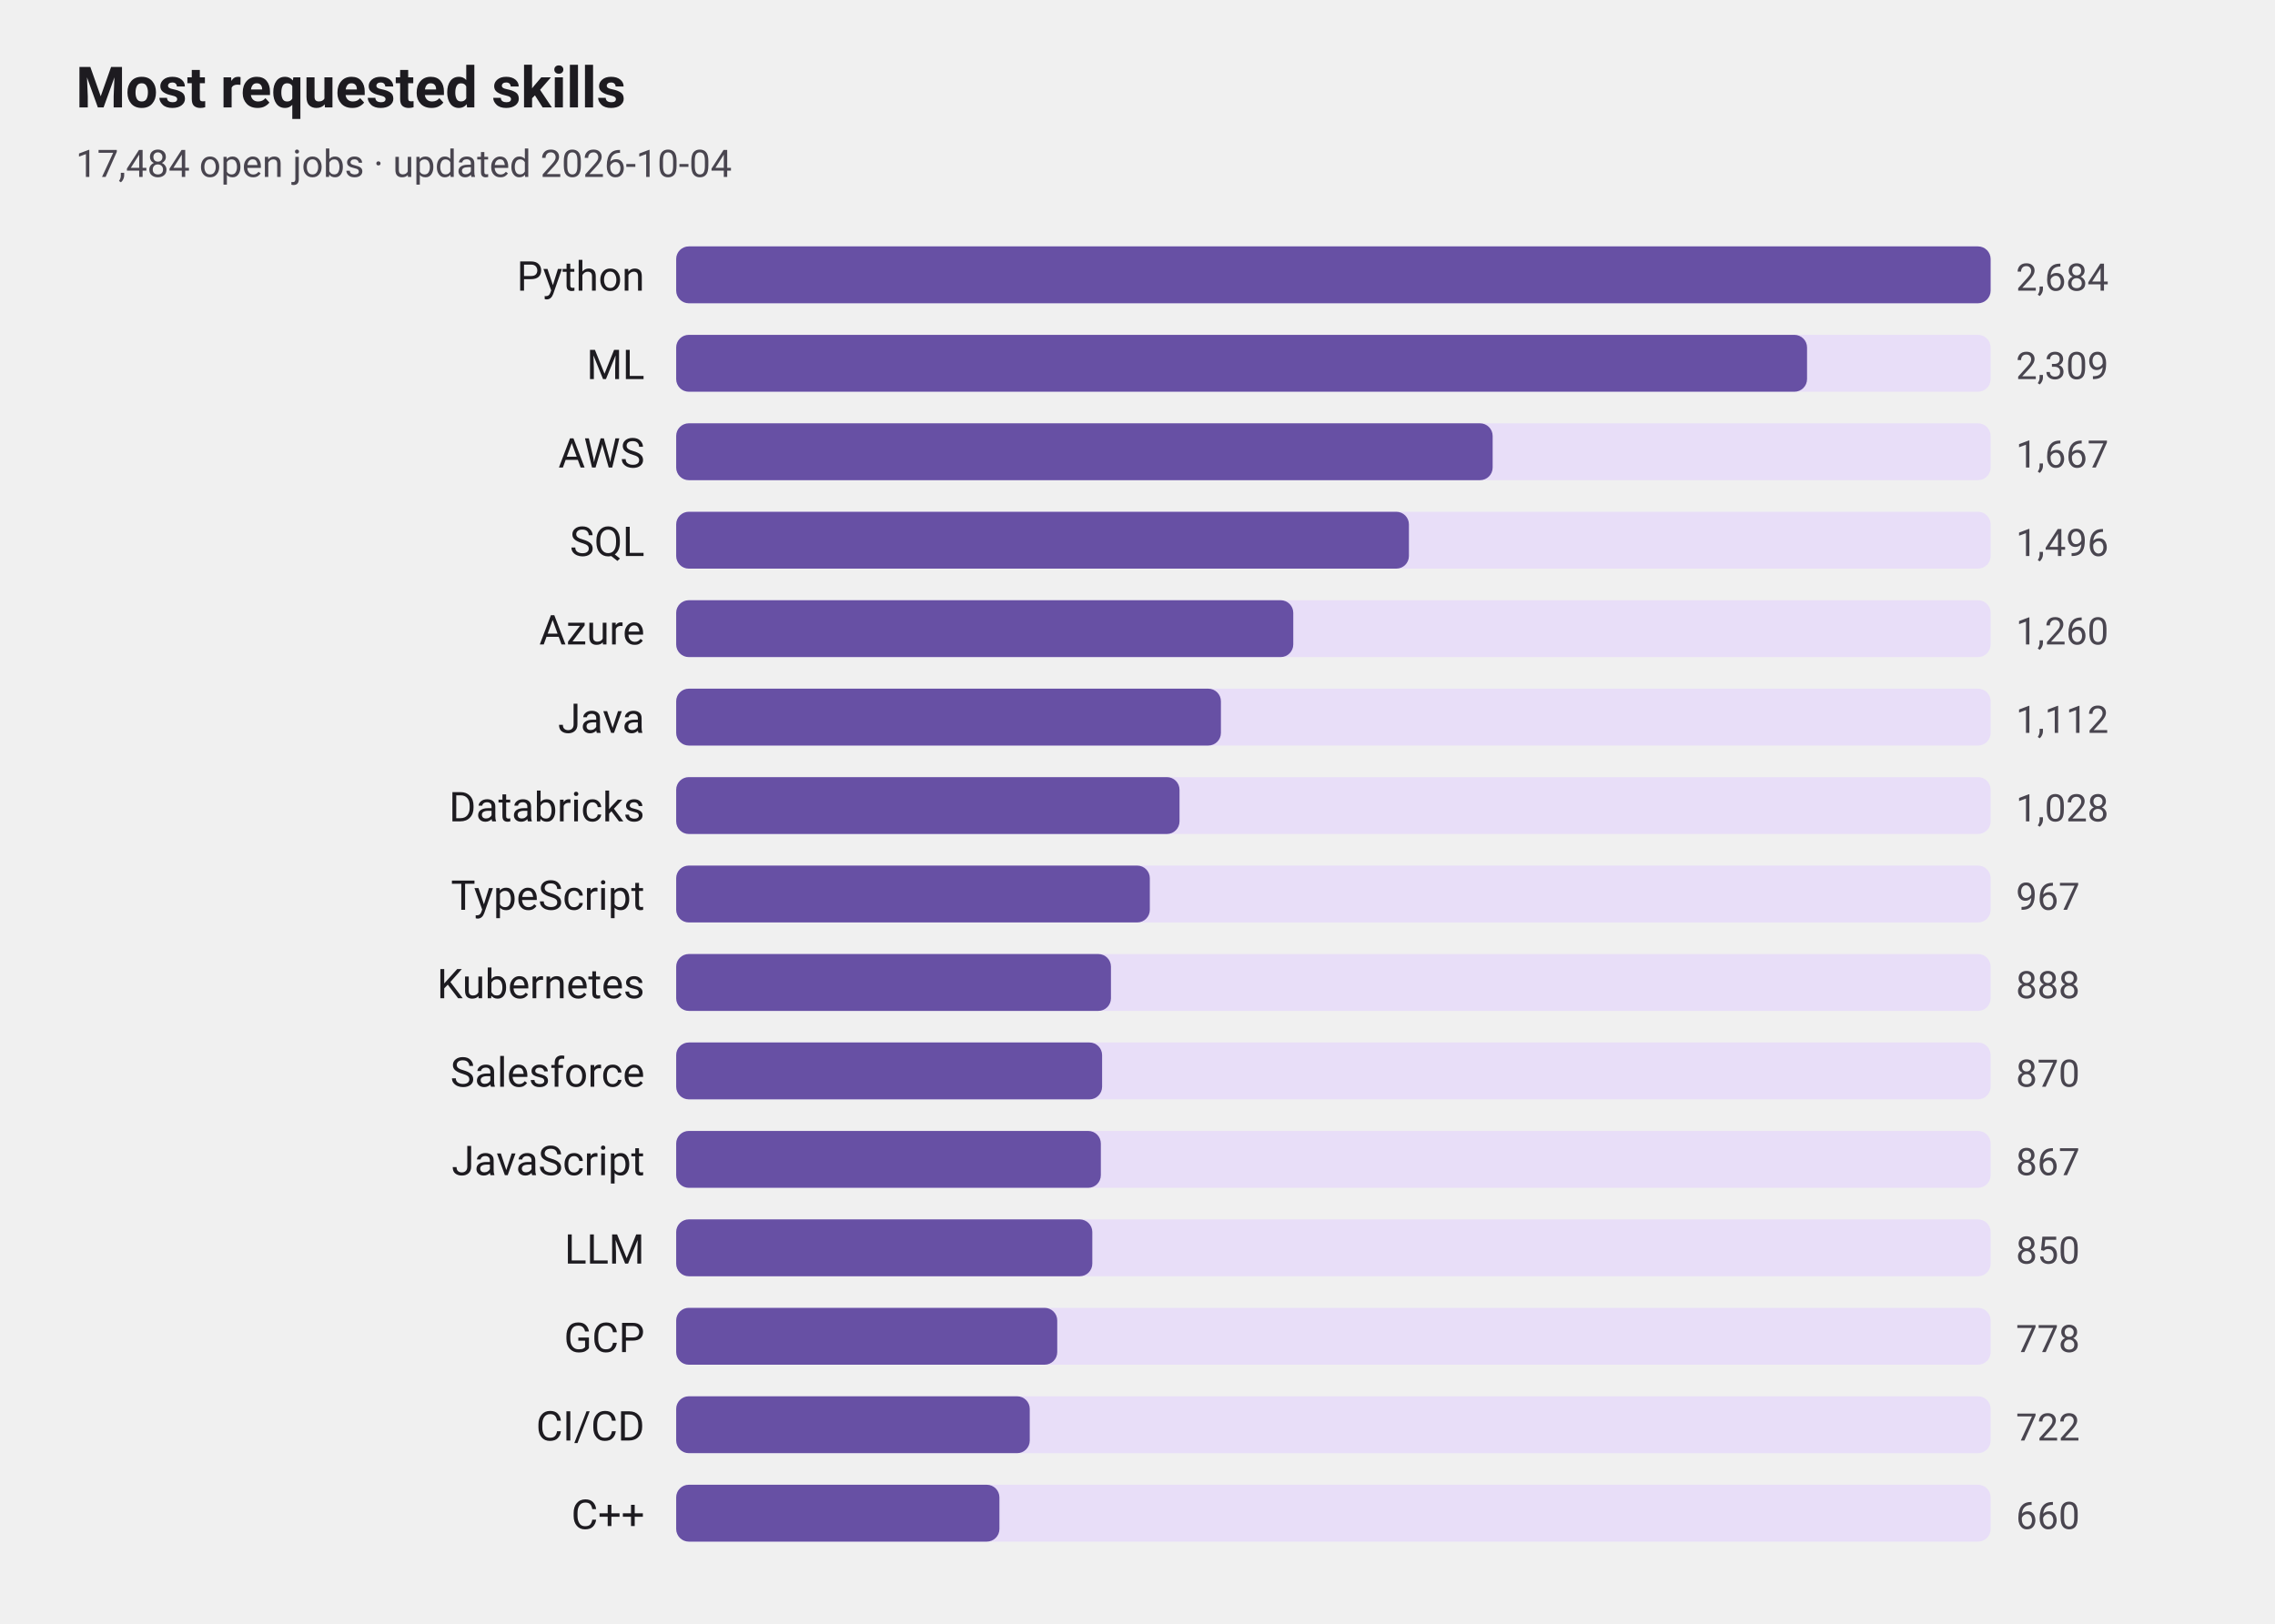
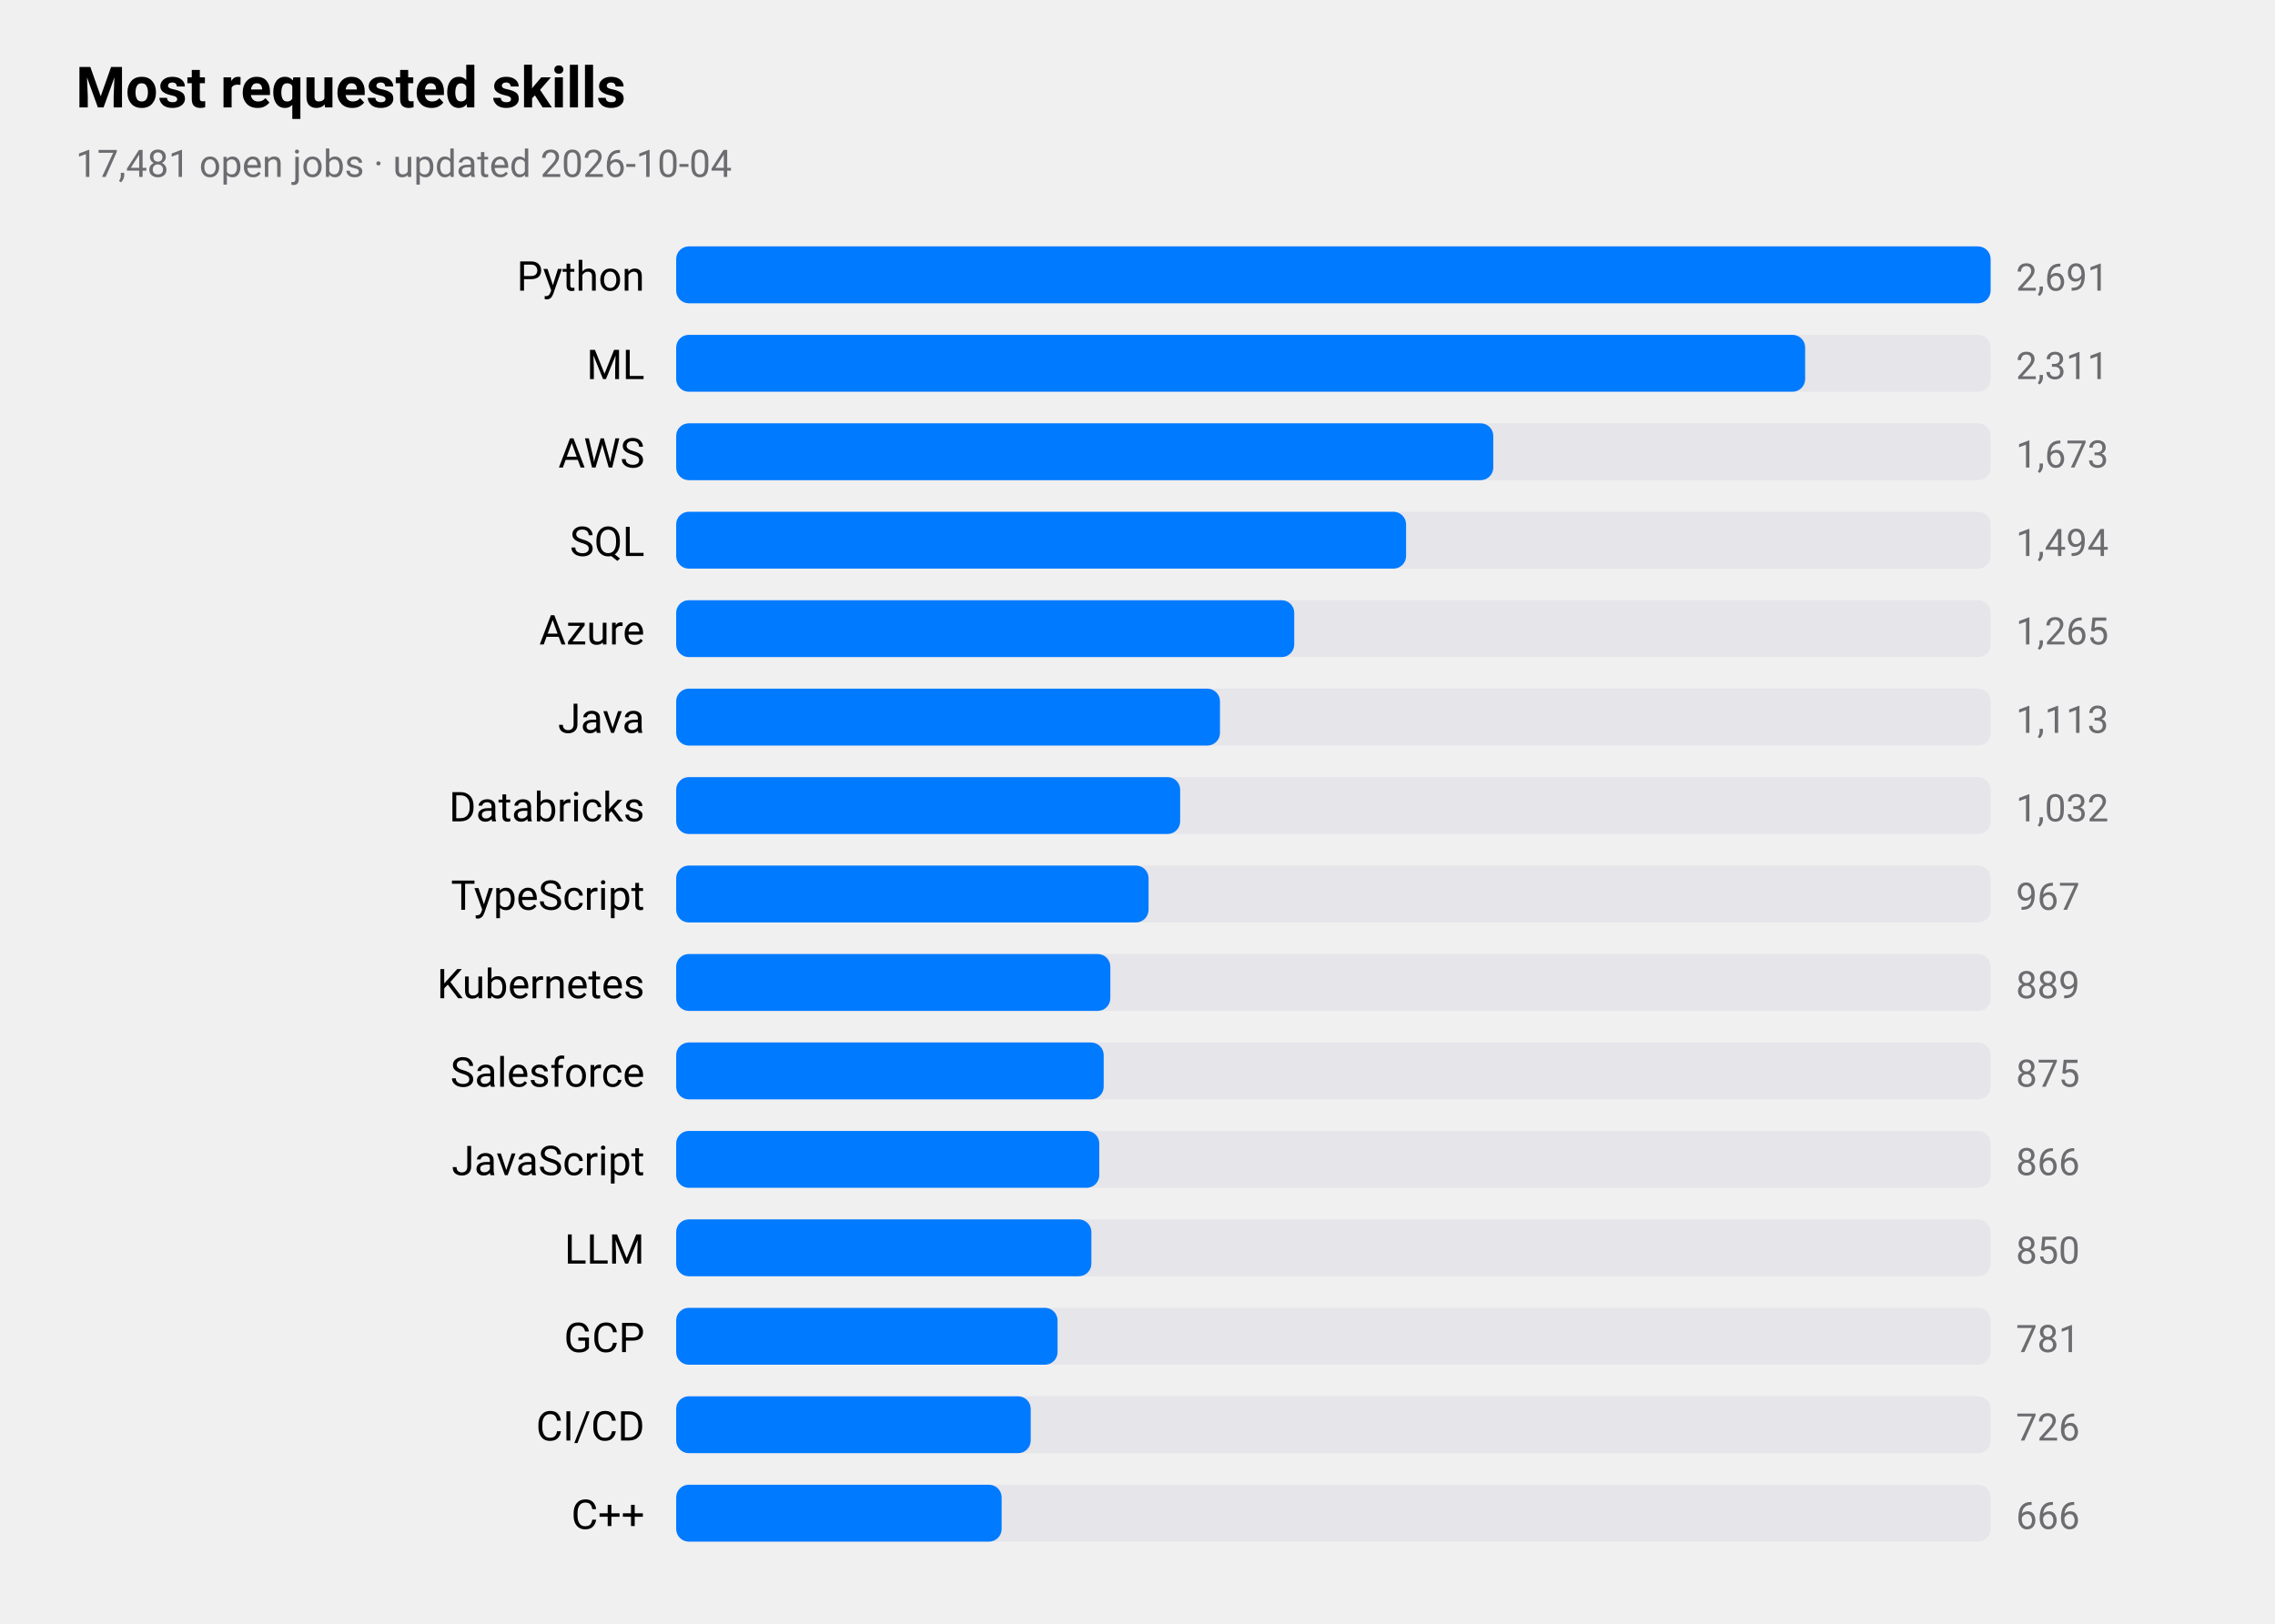
<svg xmlns="http://www.w3.org/2000/svg" viewBox="0 0 720 514" width="720" height="514" role="img" aria-label="Most requested skills">
  <style>
- text{font-family:system-ui,-apple-system,"Segoe UI",Roboto,sans-serif;fill:#1d1b20}
- .sub,.val,.axis{fill:#49454f}.bar{fill:#6750a4}.track{fill:#e8def8}.grid{stroke:#cac4d0}
- .l1{fill:none;stroke:#6750a4;stroke-width:2.5}.d1{fill:#6750a4}.l2{fill:none;stroke:#e08a1e;stroke-width:2.5}.d2{fill:#e08a1e}
- @media(prefers-color-scheme:dark){text{fill:#e6e0e9}.sub,.val,.axis{fill:#cac4d0}.bar{fill:#d0bcff}.track{fill:#2b2930}.grid{stroke:#49454f}
- .l1{stroke:#d0bcff}.d1{fill:#d0bcff}.l2{stroke:#ffb95c}.d2{fill:#ffb95c}}
+ text{font-family:-apple-system,BlinkMacSystemFont,"SF Pro Text","Helvetica Neue","Segoe UI",Roboto,sans-serif;fill:#000}
+ .sub,.val,.axis{fill:#6c6c70}.bar{fill:#007aff}.track{fill:#e5e5ea}.grid{stroke:#d1d1d6}
+ .l1{fill:none;stroke:#007aff;stroke-width:2.5}.d1{fill:#007aff}.l2{fill:none;stroke:#ff9500;stroke-width:2.5}.d2{fill:#ff9500}
+ @media(prefers-color-scheme:dark){text{fill:#fff}.sub,.val,.axis{fill:#98989d}.bar{fill:#0a84ff}.track{fill:#2c2c2e}.grid{stroke:#38383a}
+ .l1{stroke:#0a84ff}.d1{fill:#0a84ff}.l2{stroke:#ff9f0a}.d2{fill:#ff9f0a}}
</style>
  <text x="24" y="34" font-size="18" font-weight="600">Most requested skills</text>
-   <text class="sub" x="24" y="56" font-size="12">17,484 open jobs · updated 2026-10-04</text>
+   <text class="sub" x="24" y="56" font-size="12">17,481 open jobs · updated 2026-10-04</text>
  <text x="204" y="92" font-size="13" text-anchor="end">Python</text>
  <rect class="track" x="214" y="78" width="416" height="18" rx="4" />
  <rect class="bar" x="214" y="78" width="416.0" height="18" rx="4" />
-   <text class="val" x="638" y="92" font-size="12">2,684</text>
+   <text class="val" x="638" y="92" font-size="12">2,691</text>
  <text x="204" y="120" font-size="13" text-anchor="end">ML</text>
  <rect class="track" x="214" y="106" width="416" height="18" rx="4" />
-   <rect class="bar" x="214" y="106" width="357.9" height="18" rx="4" />
-   <text class="val" x="638" y="120" font-size="12">2,309</text>
+   <rect class="bar" x="214" y="106" width="357.3" height="18" rx="4" />
+   <text class="val" x="638" y="120" font-size="12">2,311</text>
  <text x="204" y="148" font-size="13" text-anchor="end">AWS</text>
  <rect class="track" x="214" y="134" width="416" height="18" rx="4" />
-   <rect class="bar" x="214" y="134" width="258.4" height="18" rx="4" />
-   <text class="val" x="638" y="148" font-size="12">1,667</text>
+   <rect class="bar" x="214" y="134" width="258.6" height="18" rx="4" />
+   <text class="val" x="638" y="148" font-size="12">1,673</text>
  <text x="204" y="176" font-size="13" text-anchor="end">SQL</text>
  <rect class="track" x="214" y="162" width="416" height="18" rx="4" />
-   <rect class="bar" x="214" y="162" width="231.9" height="18" rx="4" />
-   <text class="val" x="638" y="176" font-size="12">1,496</text>
+   <rect class="bar" x="214" y="162" width="231.0" height="18" rx="4" />
+   <text class="val" x="638" y="176" font-size="12">1,494</text>
  <text x="204" y="204" font-size="13" text-anchor="end">Azure</text>
  <rect class="track" x="214" y="190" width="416" height="18" rx="4" />
-   <rect class="bar" x="214" y="190" width="195.3" height="18" rx="4" />
-   <text class="val" x="638" y="204" font-size="12">1,260</text>
+   <rect class="bar" x="214" y="190" width="195.6" height="18" rx="4" />
+   <text class="val" x="638" y="204" font-size="12">1,265</text>
  <text x="204" y="232" font-size="13" text-anchor="end">Java</text>
  <rect class="track" x="214" y="218" width="416" height="18" rx="4" />
-   <rect class="bar" x="214" y="218" width="172.4" height="18" rx="4" />
-   <text class="val" x="638" y="232" font-size="12">1,112</text>
+   <rect class="bar" x="214" y="218" width="172.1" height="18" rx="4" />
+   <text class="val" x="638" y="232" font-size="12">1,113</text>
  <text x="204" y="260" font-size="13" text-anchor="end">Databricks</text>
  <rect class="track" x="214" y="246" width="416" height="18" rx="4" />
-   <rect class="bar" x="214" y="246" width="159.3" height="18" rx="4" />
-   <text class="val" x="638" y="260" font-size="12">1,028</text>
+   <rect class="bar" x="214" y="246" width="159.5" height="18" rx="4" />
+   <text class="val" x="638" y="260" font-size="12">1,032</text>
  <text x="204" y="288" font-size="13" text-anchor="end">TypeScript</text>
  <rect class="track" x="214" y="274" width="416" height="18" rx="4" />
-   <rect class="bar" x="214" y="274" width="149.9" height="18" rx="4" />
+   <rect class="bar" x="214" y="274" width="149.5" height="18" rx="4" />
  <text class="val" x="638" y="288" font-size="12">967</text>
  <text x="204" y="316" font-size="13" text-anchor="end">Kubernetes</text>
  <rect class="track" x="214" y="302" width="416" height="18" rx="4" />
-   <rect class="bar" x="214" y="302" width="137.6" height="18" rx="4" />
-   <text class="val" x="638" y="316" font-size="12">888</text>
+   <rect class="bar" x="214" y="302" width="137.4" height="18" rx="4" />
+   <text class="val" x="638" y="316" font-size="12">889</text>
  <text x="204" y="344" font-size="13" text-anchor="end">Salesforce</text>
  <rect class="track" x="214" y="330" width="416" height="18" rx="4" />
-   <rect class="bar" x="214" y="330" width="134.8" height="18" rx="4" />
-   <text class="val" x="638" y="344" font-size="12">870</text>
+   <rect class="bar" x="214" y="330" width="135.3" height="18" rx="4" />
+   <text class="val" x="638" y="344" font-size="12">875</text>
  <text x="204" y="372" font-size="13" text-anchor="end">JavaScript</text>
  <rect class="track" x="214" y="358" width="416" height="18" rx="4" />
-   <rect class="bar" x="214" y="358" width="134.4" height="18" rx="4" />
-   <text class="val" x="638" y="372" font-size="12">867</text>
+   <rect class="bar" x="214" y="358" width="133.9" height="18" rx="4" />
+   <text class="val" x="638" y="372" font-size="12">866</text>
  <text x="204" y="400" font-size="13" text-anchor="end">LLM</text>
  <rect class="track" x="214" y="386" width="416" height="18" rx="4" />
-   <rect class="bar" x="214" y="386" width="131.7" height="18" rx="4" />
+   <rect class="bar" x="214" y="386" width="131.4" height="18" rx="4" />
  <text class="val" x="638" y="400" font-size="12">850</text>
  <text x="204" y="428" font-size="13" text-anchor="end">GCP</text>
  <rect class="track" x="214" y="414" width="416" height="18" rx="4" />
-   <rect class="bar" x="214" y="414" width="120.6" height="18" rx="4" />
-   <text class="val" x="638" y="428" font-size="12">778</text>
+   <rect class="bar" x="214" y="414" width="120.7" height="18" rx="4" />
+   <text class="val" x="638" y="428" font-size="12">781</text>
  <text x="204" y="456" font-size="13" text-anchor="end">CI/CD</text>
  <rect class="track" x="214" y="442" width="416" height="18" rx="4" />
-   <rect class="bar" x="214" y="442" width="111.9" height="18" rx="4" />
-   <text class="val" x="638" y="456" font-size="12">722</text>
+   <rect class="bar" x="214" y="442" width="112.2" height="18" rx="4" />
+   <text class="val" x="638" y="456" font-size="12">726</text>
  <text x="204" y="484" font-size="13" text-anchor="end">C++</text>
  <rect class="track" x="214" y="470" width="416" height="18" rx="4" />
-   <rect class="bar" x="214" y="470" width="102.3" height="18" rx="4" />
-   <text class="val" x="638" y="484" font-size="12">660</text>
+   <rect class="bar" x="214" y="470" width="103.0" height="18" rx="4" />
+   <text class="val" x="638" y="484" font-size="12">666</text>
</svg>
